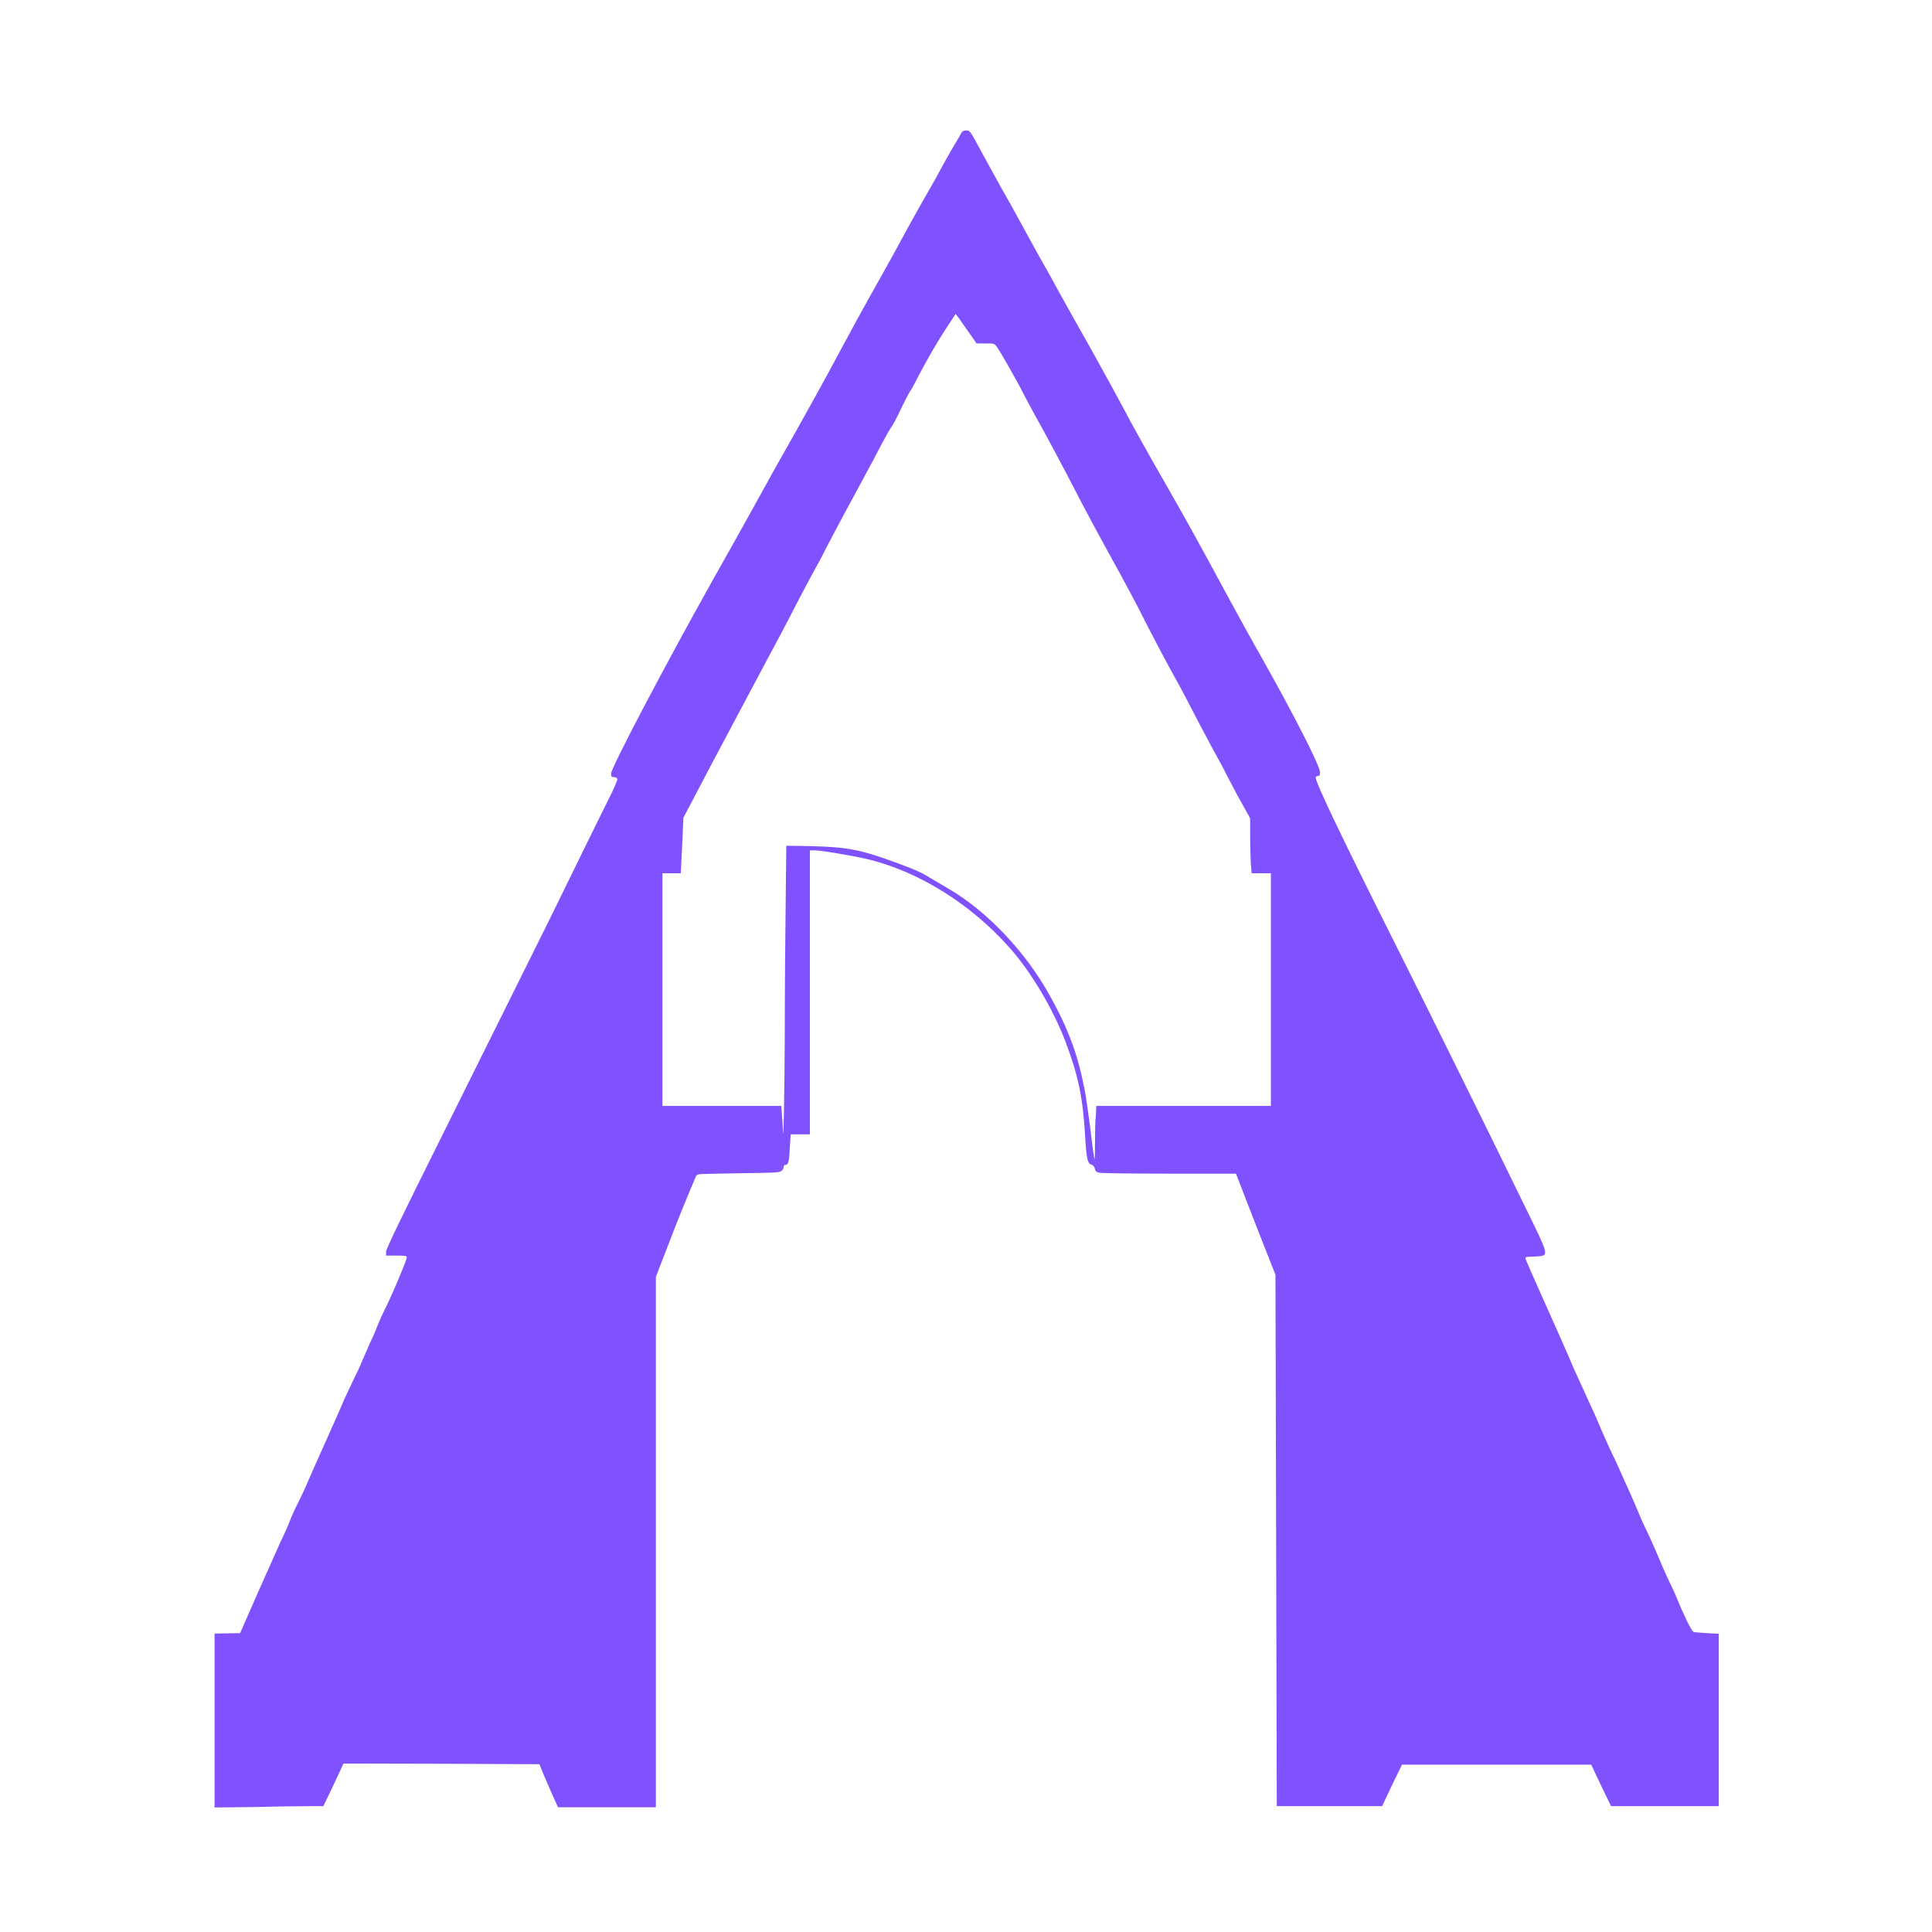
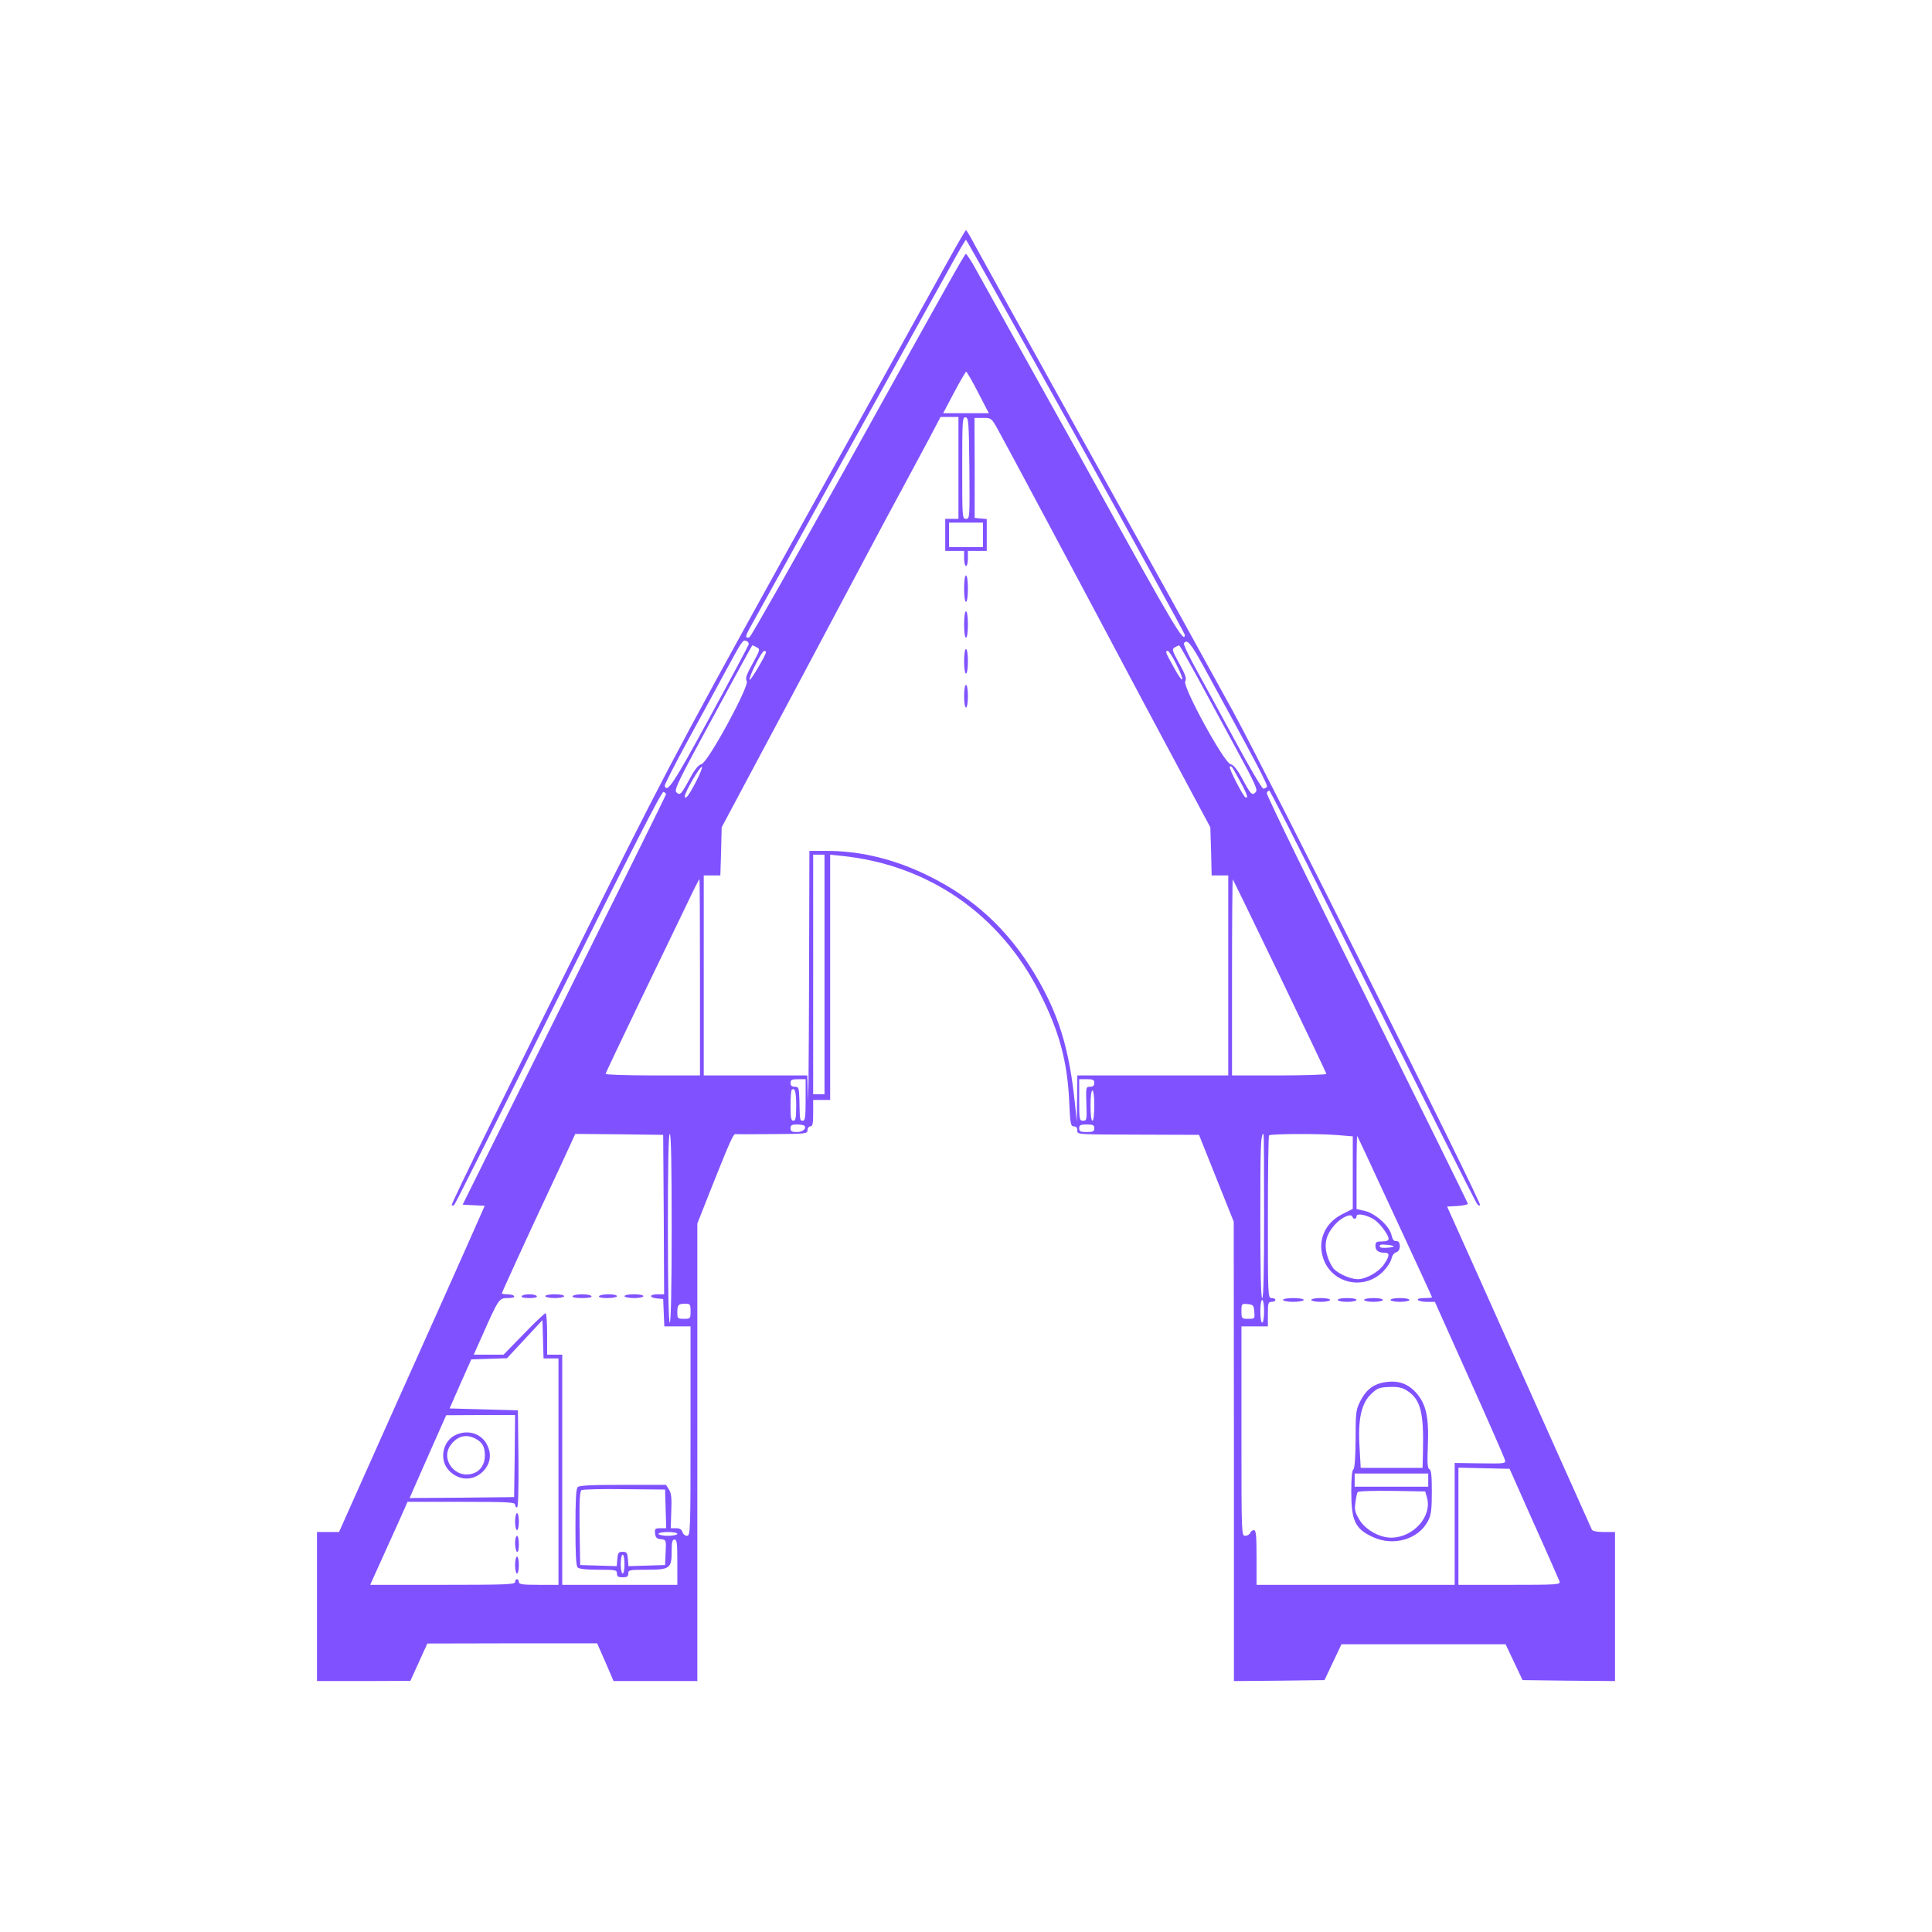
- <svg xmlns="http://www.w3.org/2000/svg" width="884.3" height="884.3" viewBox="69.8 64.3 884.3 884.3">
-   <path d="M509.6 125.5C509.2 126.4 507.3 129.5 505.6 132.4 503.9 135.3 501.6 139.4 500.5 141.5 499.4 143.6 497.3 147.4 495.9 149.8 494.4 152.3 489.6 160.8 485.2 168.8 480.9 176.8 475 187.5 472 192.8 466.6 202.2 458.4 217.3 448.8 235.2 446 240.4 439.1 252.8 433.5 262.8 427.9 272.6 419.3 288 414.4 297 409.5 305.9 401.3 320.5 396.2 329.5 374.1 369 349.5 415.7 349.5 418.4 349.5 419.8 349.7 420 350.8 420 351.5 420 352.2 420.4 352.4 420.8 352.5 421.2 350.8 425.4 348.1 430.6 345.6 435.6 333.6 460 321.5 484.8 309.2 509.5 287.4 553.5 272.9 582.6 253.2 622.1 246.5 636 246.5 637.2L246.5 639L251.2 639C255.2 639 256 639.1 256 639.8 256 641 249.1 657.5 245.7 664.1 244.7 666.1 243.4 669.1 242.7 670.8 242.1 672.4 240.7 675.8 239.5 678.2 238.4 680.7 236.7 684.6 235.7 686.9 234.8 689.2 233 693 231.8 695.4 230.6 697.8 228.6 702.2 227.2 705.2 226 708.2 222.2 716.6 219 723.8 215.8 730.9 212.2 739 211 741.8 209.9 744.5 207.8 749 206.5 751.6 205.1 754.3 203.3 758.2 202.5 760.4 201.7 762.5 199.8 766.8 198.2 770 196.8 773.1 192 783.9 187.6 793.8L179.7 811.8L173.9 811.9L168 812L168 851.9L168 891.6L186.9 891.4C197.2 891.1 208.4 891 211.8 891L217.8 891L220.4 885.6C221.8 882.6 223.9 878.3 225 875.9L227 871.5L271.8 871.6L316.7 871.8L318.6 876.5C319.7 879.1 321.6 883.5 322.9 886.4L325.2 891.5L347.6 891.5L370 891.5L370 770.1L370 648.7L375.7 634C380.2 622.1 384.2 612.5 388.4 602.6 388.5 602.2 389.1 601.9 389.7 601.8 390.2 601.6 398.8 601.5 408.7 601.3 424.9 601.1 426.6 601 427.5 600.2 428.1 599.8 428.5 599 428.5 598.4 428.5 597.9 428.8 597.5 429.2 597.5 430.6 597.5 431 596.1 431.3 589.8L431.7 583.5L436.1 583.5L440.5 583.5L440.5 518.5L440.5 453.5L442.4 453.5C445.5 453.5 459.2 455.8 466.2 457.4 489.9 462.9 514 477.9 531.9 498.1 541.9 509.3 552.2 526.8 557.8 541.9 563.4 556.8 565.5 567.1 566.5 584.8 567.1 594.6 567.6 596.8 569.2 597.3 570 597.5 570.6 598.1 570.9 599.1 571.2 600.5 571.6 600.8 573.2 601.1 574.4 601.3 588.8 601.5 605.4 601.5L635.5 601.5L637 605.3C637.8 607.5 641.9 617.9 646 628.5L653.6 647.8L653.9 769.4L654.2 891L678.2 891L702.4 891L706.9 881.5L711.5 872L754.8 872L798.1 872L802.6 881.5L807.2 891L831.9 891L856.5 891L856.5 851.6L856.5 812.1L851 811.8C848 811.6 845.2 811.4 844.9 811.2 844.1 811 840.1 802.8 837.5 796.2 836.7 794.2 835 790.5 833.8 788.1 832.6 785.7 830.4 780.6 828.8 776.8 827.2 773 825 768 823.9 765.8 822.8 763.5 821 759.7 820 757.2 819 754.8 817 750.1 815.6 747 814.1 743.8 812.2 739.5 811.2 737.2 810.2 735 808 730.2 806.2 726.5 804.5 722.8 802.4 718 801.6 716 800.8 714 798.8 709.5 797.2 706.2 795.7 703 792.6 696 790.2 690.8 788 685.5 782.1 672.2 777.1 661.1 772.1 650 768 640.6 768 640.2 768 639.7 768.7 639.5 770.7 639.5 772.1 639.5 774.1 639.3 775.2 639.2 778.4 638.6 778 637.3 768.9 618.8 748.1 576.1 725.4 530.3 710 499.5 683.6 446.9 672 422.6 672 420.1 672 419.8 672.5 419.5 673 419.5 673.8 419.5 674 419.1 674 417.8 674 414.9 662.2 391.8 647.4 365.5 643.2 358.2 635.4 344 630 334 619.1 313.8 612.7 302.2 604.1 287.2 595.5 272.2 587.6 258.1 583.5 250.2 581.5 246.4 575.3 235.1 569.8 225.2 564.2 215.3 557.6 203.5 555.1 199 552.6 194.4 549.5 188.7 548 186.2 546.6 183.8 542.4 176.1 538.6 169.2 534.9 162.3 530.2 153.9 528.2 150.5 526.3 147 522.2 139.7 519.2 134.1 513.8 124.1 513.8 124 512.1 124 510.8 124 510.3 124.3 509.6 125.5ZM502.4 215.3C497.9 222.3 494 229.1 489.2 238.3 488.1 240.6 486.7 243 486.1 243.8 485.6 244.6 483.8 248.1 482.1 251.6 480.5 255.1 478.6 258.7 477.9 259.6 477.2 260.5 475 264.4 473 268.2 471 272.1 468 277.8 466.2 281 464.6 284.1 460.2 292.1 456.6 298.8 453.1 305.3 449 313.1 447.5 316 446.1 318.9 443.9 323 442.6 325.2 441.4 327.4 437.6 334.5 434.2 341 431 347.4 424 360.6 418.8 370.2 413.7 379.8 403.4 399.2 396 413.1L382.6 438.6L382.3 445.4C382.1 449.2 381.9 454.9 381.7 458.1L381.4 464L377.2 464L373 464L373 517.2L373 570.5L400.2 570.5L427.4 570.5L427.7 574.6C427.9 576.9 428.1 579.8 428.1 581.2 428.4 590.3 428.9 565.4 429 537.8 429 519.6 429.2 492.8 429.4 478L429.7 451.4L441.5 451.6C457.5 452 463.7 453.2 479.3 458.9 489.1 462.5 491.9 463.8 496 466.4 497.8 467.4 501.4 469.6 504 471.1 521.6 481.4 539.1 499.8 550.2 519.8 558.7 535 563.1 546.8 566.2 562.8 566.9 566.3 568.1 575 569 582 569.8 589 570.6 594.8 570.8 594.9 570.9 595 571 591.5 571 587 571 582.5 571.1 576.9 571.4 574.6L571.6 570.5L611.6 570.5L651.5 570.5L651.5 517.2L651.5 464L647.1 464L642.7 464L642.3 459.4C642.2 456.9 642 451.2 642 446.8L642 438.8L638.2 432C636.1 428.3 633.1 422.5 631.4 419.3 629.8 416 627.9 412.5 627.3 411.5 626.7 410.5 622.6 402.9 618.2 394.5 613.9 386.1 609.3 377.4 608 375.2 605.5 370.9 595.4 351.8 590.8 342.5 589.1 339.3 585.6 332.6 582.8 327.5 574.1 311.8 564.8 294.5 561.8 288.5 558.1 281.3 548.3 262.8 543.6 254.5 541.7 251 539.4 246.8 538.5 245 536 239.9 527.5 224.9 526.1 223.1 524.9 221.5 524.8 221.5 520.8 221.5L516.8 221.5L512.1 214.8C509.5 211 507.3 208 507.2 208 507.2 208 505 211.3 502.4 215.3Z" fill="#8052ff" fill-rule="evenodd" />
+ <svg xmlns="http://www.w3.org/2000/svg" version="1.0" width="1024pt" height="1024pt" viewBox="0 0 1024 1024" preserveAspectRatio="xMidYMid meet">
+   <g transform="translate(0,1024) scale(0.1,-0.1)" fill="#8052ff" stroke="none">
+     <path d="M5033 8872 c-45 -81 -307 -554 -583 -1052 -819 -1476 -877 -1584 -1248 -2325 -498 -997 -813 -1637 -808 -1643 3 -2 8 -2 13 1 5 3 253 498 552 1100 386 776 548 1094 558 1090 7 -3 13 -8 13 -13 0 -4 -243 -495 -539 -1091 l-539 -1084 58 -3 59 -3 -34 -77 c-18 -42 -104 -234 -190 -427 -177 -394 -335 -748 -462 -1032 l-86 -193 -59 0 -58 0 0 -395 0 -395 248 0 247 1 45 99 45 99 450 1 450 0 44 -100 43 -100 222 0 222 0 0 1213 0 1212 83 210 c91 228 108 265 119 264 4 -1 91 -1 195 0 180 1 187 2 187 21 0 11 7 20 15 20 12 0 15 14 15 70 l0 70 45 0 45 0 0 650 0 650 58 -6 c461 -46 844 -310 1054 -729 102 -201 145 -360 155 -572 5 -120 8 -133 25 -133 11 0 18 -7 18 -20 0 -24 -18 -23 370 -24 l275 -1 92 -230 92 -230 1 -1218 0 -1217 240 2 240 3 45 95 45 95 435 0 435 0 45 -95 45 -95 245 -3 245 -2 0 395 0 395 -59 0 c-38 0 -61 5 -64 13 -3 6 -38 84 -77 172 -40 88 -145 324 -235 525 -90 201 -229 511 -309 690 l-146 325 55 3 c30 2 55 7 55 12 0 4 -241 493 -535 1086 -295 593 -534 1083 -531 1091 3 7 9 13 13 13 5 0 146 -278 314 -617 490 -988 780 -1567 790 -1577 5 -5 11 -7 14 -4 10 10 -1133 2295 -1310 2618 -98 179 -435 789 -750 1355 -314 567 -592 1067 -616 1112 -24 46 -46 83 -49 83 -3 0 -42 -67 -87 -148z m670 -945 c317 -573 577 -1046 577 -1052 -1 -51 -61 50 -475 800 -45 83 -192 346 -325 585 -133 239 -268 481 -299 537 -30 56 -59 100 -62 97 -9 -5 -97 -162 -639 -1138 -272 -488 -500 -890 -507 -893 -24 -9 -24 3 1 48 13 24 239 431 501 904 262 473 514 926 559 1007 44 81 83 147 86 147 3 0 265 -469 583 -1042z m-519 233 l57 -110 -121 0 -121 0 58 110 c32 60 61 110 64 110 3 0 32 -49 63 -110z m-104 -400 l0 -270 -35 0 -35 0 0 -85 0 -85 50 0 50 0 0 -40 c0 -22 5 -40 10 -40 6 0 10 18 10 40 l0 40 50 0 50 0 0 84 0 85 -32 3 -32 3 0 265 -1 265 45 0 c44 0 45 -1 78 -60 34 -60 449 -837 774 -1450 94 -176 212 -396 262 -490 l91 -170 4 -127 3 -128 44 0 44 0 0 -530 0 -530 -400 0 -400 0 -1 -122 -2 -123 -8 80 c-31 310 -88 493 -218 708 -141 232 -319 396 -556 513 -179 89 -361 134 -541 134 l-94 0 -2 -717 c-1 -395 -4 -663 -5 -595 l-4 122 -274 0 -275 0 0 530 0 530 44 0 44 0 4 128 3 127 136 255 c119 222 361 676 647 1215 47 88 126 237 177 330 50 94 116 216 146 272 l54 103 48 0 47 0 0 -270z m58 -3 c2 -262 2 -267 -18 -267 -20 0 -20 6 -20 271 0 252 1 270 18 267 16 -3 17 -25 20 -271z m72 -352 l0 -65 -90 0 -90 0 0 65 0 65 90 0 90 0 0 -65z m-1242 -581 c-2 -7 -95 -182 -208 -389 -192 -352 -224 -400 -237 -360 -1 6 56 118 128 250 72 132 161 294 196 360 88 162 90 165 109 158 8 -3 14 -11 12 -19z m2411 -116 c279 -509 342 -629 336 -638 -3 -5 -12 -10 -19 -10 -7 0 -70 107 -141 238 -70 130 -164 301 -207 380 -44 78 -76 147 -73 152 16 26 37 0 104 -122z m-2368 101 c19 -10 18 -13 -22 -86 -33 -60 -40 -79 -31 -93 15 -25 -206 -432 -240 -440 -16 -4 -35 -27 -61 -75 -47 -87 -53 -93 -72 -74 -13 13 10 59 193 396 114 211 208 383 210 383 2 0 12 -5 23 -11z m2332 -152 c48 -89 141 -261 207 -382 105 -193 118 -222 105 -234 -19 -19 -25 -13 -72 74 -26 48 -45 71 -61 75 -35 8 -256 413 -240 439 8 14 2 33 -31 93 -39 71 -41 77 -24 87 10 6 20 10 23 10 3 0 44 -73 93 -162z m-2283 127 c0 -16 -84 -157 -87 -147 -5 15 65 153 77 153 6 0 10 -3 10 -6z m2175 -65 c49 -97 38 -111 -13 -17 -45 81 -48 88 -32 88 5 0 26 -32 45 -71z m-2547 -624 c-38 -73 -58 -98 -58 -74 0 20 81 160 90 154 4 -2 -10 -38 -32 -80z m2881 11 c40 -72 51 -103 31 -91 -13 8 -88 154 -82 160 9 8 9 8 51 -69z m-2199 -1031 l0 -635 -30 0 -30 0 0 635 0 635 30 0 30 0 0 -635z m-660 -15 l0 -520 -250 0 c-137 0 -250 4 -250 8 0 5 84 181 186 393 102 211 213 441 247 512 33 70 62 127 64 127 2 0 3 -234 3 -520z m3074 5 c135 -280 246 -513 246 -517 0 -4 -112 -8 -250 -8 l-250 0 0 522 c0 287 2 519 4 517 2 -2 115 -233 250 -514z m-2514 -655 c0 -91 -3 -110 -15 -110 -16 0 -16 1 -18 112 -2 63 -4 68 -24 68 -16 0 -23 6 -23 20 0 17 7 20 40 20 l40 0 0 -110z m1530 90 c0 -14 -7 -20 -22 -20 -22 0 -23 -2 -20 -90 3 -85 2 -90 -17 -90 -20 0 -21 5 -21 110 l0 110 40 0 c33 0 40 -3 40 -20z m-1580 -121 c0 -64 -3 -79 -15 -79 -12 0 -15 15 -15 78 0 43 3 82 6 85 17 16 24 -10 24 -84z m1580 1 c0 -47 -4 -80 -10 -80 -6 0 -10 33 -10 80 0 47 4 80 10 80 6 0 10 -33 10 -80z m-1537 -106 c14 -15 -8 -34 -39 -34 -27 0 -34 4 -34 20 0 16 7 20 33 20 19 0 36 -3 40 -6z m1537 -14 c0 -17 -7 -20 -40 -20 -33 0 -40 3 -40 20 0 17 7 20 40 20 33 0 40 -3 40 -20z m-2282 -457 l2 -423 -35 0 c-44 0 -46 -18 -2 -22 l32 -3 3 -72 3 -73 69 0 70 0 0 -555 c0 -537 -1 -555 -19 -555 -10 0 -21 9 -24 20 -4 14 -14 20 -34 20 l-28 0 3 91 c3 70 0 96 -13 115 l-15 24 -228 0 c-164 0 -231 -3 -240 -12 -9 -9 -12 -70 -12 -213 0 -143 3 -204 12 -213 8 -8 47 -12 110 -12 91 0 98 -1 98 -20 0 -16 7 -20 30 -20 23 0 30 4 30 20 0 19 7 20 97 20 123 0 133 7 133 97 0 49 3 63 15 63 13 0 15 -20 15 -120 l0 -120 -305 0 -305 0 0 610 0 610 -40 0 -40 0 0 110 c0 61 -4 110 -8 110 -5 0 -57 -49 -116 -110 l-107 -110 -79 0 -79 0 45 101 c87 196 89 199 135 199 24 0 38 4 34 10 -3 6 -19 10 -36 10 -16 0 -29 2 -29 5 0 5 134 298 250 545 40 85 88 188 106 228 l33 72 233 -2 233 -3 3 -422z m42 -73 c0 -316 -4 -500 -10 -500 -6 0 -10 184 -10 500 0 330 3 500 10 500 7 0 10 -170 10 -500z m3140 65 c0 -283 -3 -435 -10 -435 -7 0 -10 149 -10 428 0 378 2 442 17 442 2 0 3 -196 3 -435z m386 429 l84 -7 0 -192 0 -192 -57 -29 c-87 -44 -128 -132 -103 -222 38 -142 215 -187 320 -82 21 21 41 51 45 68 4 18 14 32 26 35 26 7 24 64 -2 59 -11 -1 -18 8 -23 29 -9 48 -82 115 -139 130 l-47 11 0 196 c0 107 2 193 3 191 4 -4 48 -99 263 -563 74 -159 134 -290 134 -292 0 -2 -18 -4 -41 -4 -24 0 -38 -4 -34 -10 3 -5 25 -10 48 -10 l42 0 183 -408 c101 -225 185 -417 188 -429 6 -20 3 -21 -130 -19 l-136 2 0 -323 0 -323 -525 0 -525 0 0 145 c0 117 -3 145 -14 145 -8 0 -16 -7 -20 -15 -3 -8 -15 -15 -26 -15 -20 0 -20 4 -20 555 l0 555 70 0 70 0 0 65 c0 58 2 65 20 65 11 0 20 5 20 10 0 6 -9 10 -20 10 -20 0 -20 7 -20 428 0 236 3 431 6 434 8 9 263 10 360 2z m203 -452 c30 -22 71 -79 71 -98 0 -9 -12 -14 -35 -14 -30 0 -35 -3 -35 -24 0 -24 16 -36 51 -36 26 0 24 -18 -6 -62 -26 -39 -95 -78 -138 -78 -36 0 -96 25 -125 52 -12 12 -29 44 -37 72 -19 63 -7 113 41 166 35 38 85 61 92 41 5 -16 22 -13 22 3 0 19 63 5 99 -22z m98 -138 c-8 -8 -68 -11 -72 -4 -8 13 3 16 40 12 20 -2 34 -6 32 -8z m-687 -344 c0 -33 -4 -60 -10 -60 -6 0 -10 27 -10 60 0 33 4 60 10 60 6 0 10 -27 10 -60z m-3040 0 c0 -39 -1 -40 -35 -40 -33 0 -35 2 -35 33 0 41 5 47 42 47 26 0 28 -3 28 -40z m2988 -2 c3 -37 3 -38 -32 -38 -35 0 -36 1 -36 41 0 39 1 40 33 37 29 -3 32 -6 35 -40z m-3728 -248 l40 0 0 -600 0 -600 -105 0 c-87 0 -105 3 -105 15 0 8 -4 15 -10 15 -5 0 -10 -7 -10 -15 0 -13 -49 -15 -384 -15 l-384 0 85 188 c47 103 91 202 99 220 l14 32 285 0 c247 0 285 -2 285 -15 0 -8 5 -15 10 -15 7 0 9 88 8 258 l-3 257 -181 5 -181 5 57 130 58 130 94 3 95 3 94 101 94 101 3 -101 3 -102 39 0z m-192 -517 l-3 -218 -277 -3 -277 -2 17 39 c9 21 53 120 97 220 l80 180 183 1 182 0 -2 -217z m5402 -358 c72 -159 132 -298 136 -307 5 -17 -12 -18 -265 -18 l-271 0 0 310 0 311 135 -3 136 -3 129 -290z m-4602 78 l3 -103 -31 0 c-28 0 -31 -3 -28 -27 2 -22 9 -29 31 -31 28 -3 28 -4 25 -70 l-3 -67 -97 -3 -97 -3 -3 38 c-3 33 -6 38 -28 38 -22 0 -25 -5 -28 -38 l-3 -38 -97 3 -97 3 -3 194 c-2 149 1 196 10 203 7 4 110 7 228 5 l215 -2 3 -102z m62 -133 c0 -5 -22 -10 -50 -10 -27 0 -50 5 -50 10 0 6 23 10 50 10 28 0 50 -4 50 -10z m-280 -160 c0 -27 -4 -50 -10 -50 -5 0 -10 23 -10 50 0 28 5 50 10 50 6 0 10 -22 10 -50z" />
+     <path d="M5110 7120 c0 -40 4 -70 10 -70 6 0 10 30 10 70 0 40 -4 70 -10 70 -6 0 -10 -30 -10 -70z" />
+     <path d="M5110 6930 c0 -40 4 -70 10 -70 6 0 10 30 10 70 0 40 -4 70 -10 70 -6 0 -10 -30 -10 -70z" />
+     <path d="M5110 6735 c0 -37 4 -65 10 -65 6 0 10 28 10 65 0 37 -4 65 -10 65 -6 0 -10 -28 -10 -65z" />
+     <path d="M5110 6550 c0 -33 4 -60 10 -60 6 0 10 27 10 60 0 33 -4 60 -10 60 -6 0 -10 -27 -10 -60z" />
+     <path d="M2765 3370 c-4 -6 12 -10 40 -10 28 0 44 4 40 10 -3 6 -21 10 -40 10 -19 0 -37 -4 -40 -10z" />
+     <path d="M2890 3370 c0 -5 23 -10 50 -10 28 0 50 5 50 10 0 6 -22 10 -50 10 -27 0 -50 -4 -50 -10z" />
+     <path d="M3035 3370 c-4 -6 15 -10 50 -10 35 0 54 4 50 10 -3 6 -26 10 -50 10 -24 0 -47 -4 -50 -10z" />
+     <path d="M3175 3370 c-4 -6 13 -10 44 -10 28 0 51 5 51 10 0 6 -20 10 -44 10 -25 0 -48 -4 -51 -10z" />
+     <path d="M3310 3370 c0 -5 23 -10 50 -10 28 0 50 5 50 10 0 6 -22 10 -50 10 -27 0 -50 -4 -50 -10z" />
+     <path d="M6800 3350 c0 -5 25 -10 55 -10 30 0 55 5 55 10 0 6 -25 10 -55 10 -30 0 -55 -4 -55 -10z" />
+     <path d="M6950 3350 c0 -5 23 -10 50 -10 28 0 50 5 50 10 0 6 -22 10 -50 10 -27 0 -50 -4 -50 -10z" />
+     <path d="M7090 3350 c0 -5 23 -10 50 -10 28 0 50 5 50 10 0 6 -22 10 -50 10 -27 0 -50 -4 -50 -10z" />
+     <path d="M7230 3350 c0 -5 23 -10 50 -10 28 0 50 5 50 10 0 6 -22 10 -50 10 -27 0 -50 -4 -50 -10z" />
+     <path d="M7370 3350 c0 -5 23 -10 50 -10 28 0 50 5 50 10 0 6 -22 10 -50 10 -27 0 -50 -4 -50 -10z" />
+     <path d="M7321 2910 c-49 -12 -83 -41 -111 -96 -23 -45 -25 -58 -25 -202 -1 -102 -5 -156 -12 -160 -7 -5 -11 -46 -11 -117 0 -155 20 -198 113 -241 110 -52 244 -13 294 85 16 31 20 59 20 153 0 86 -3 118 -13 121 -10 4 -12 33 -8 129 6 149 -10 218 -63 277 -48 53 -106 69 -184 51z m140 -43 c68 -45 86 -115 81 -319 l-2 -88 -164 0 -164 0 -6 108 c-10 152 10 238 66 288 30 28 43 32 104 33 37 1 60 -5 85 -22z m109 -472 l0 -35 -195 0 -195 0 0 35 0 35 195 0 195 0 0 -35z m-7 -92 c29 -99 -71 -212 -189 -213 -63 0 -139 43 -170 97 -22 37 -26 52 -20 89 3 25 8 50 12 55 3 6 79 8 182 7 l176 -3 9 -32z" />
+     <path d="M2730 2175 c0 -25 5 -45 10 -45 6 0 10 20 10 45 0 25 -4 45 -10 45 -5 0 -10 -20 -10 -45z" />
+     <path d="M2730 2061 c0 -22 5 -43 10 -46 6 -4 10 12 10 39 0 25 -4 46 -10 46 -5 0 -10 -18 -10 -39z" />
+     <path d="M2730 1945 c0 -25 5 -45 10 -45 6 0 10 20 10 45 0 25 -4 45 -10 45 -5 0 -10 -20 -10 -45z" />
+     <path d="M2412 2633 c-65 -32 -84 -126 -37 -182 51 -59 131 -64 185 -10 37 38 46 84 26 132 -28 68 -105 94 -174 60z m108 -18 c36 -19 50 -43 50 -90 0 -45 -23 -81 -61 -94 -96 -33 -179 76 -118 153 36 46 80 56 129 31z" />
+   </g>
</svg>
